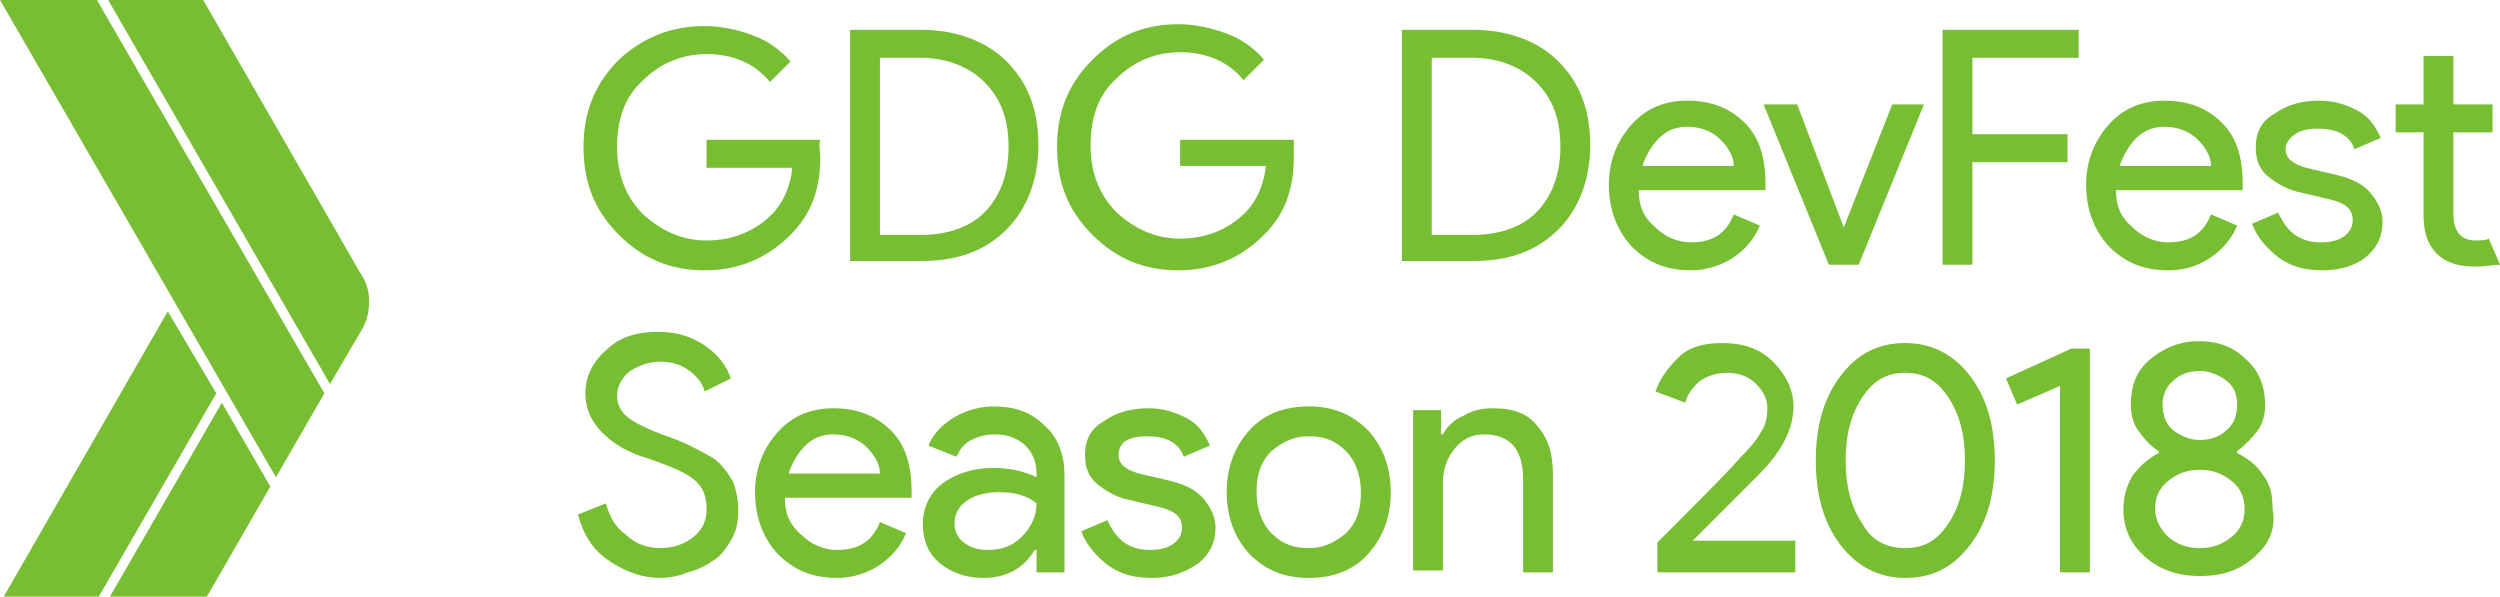
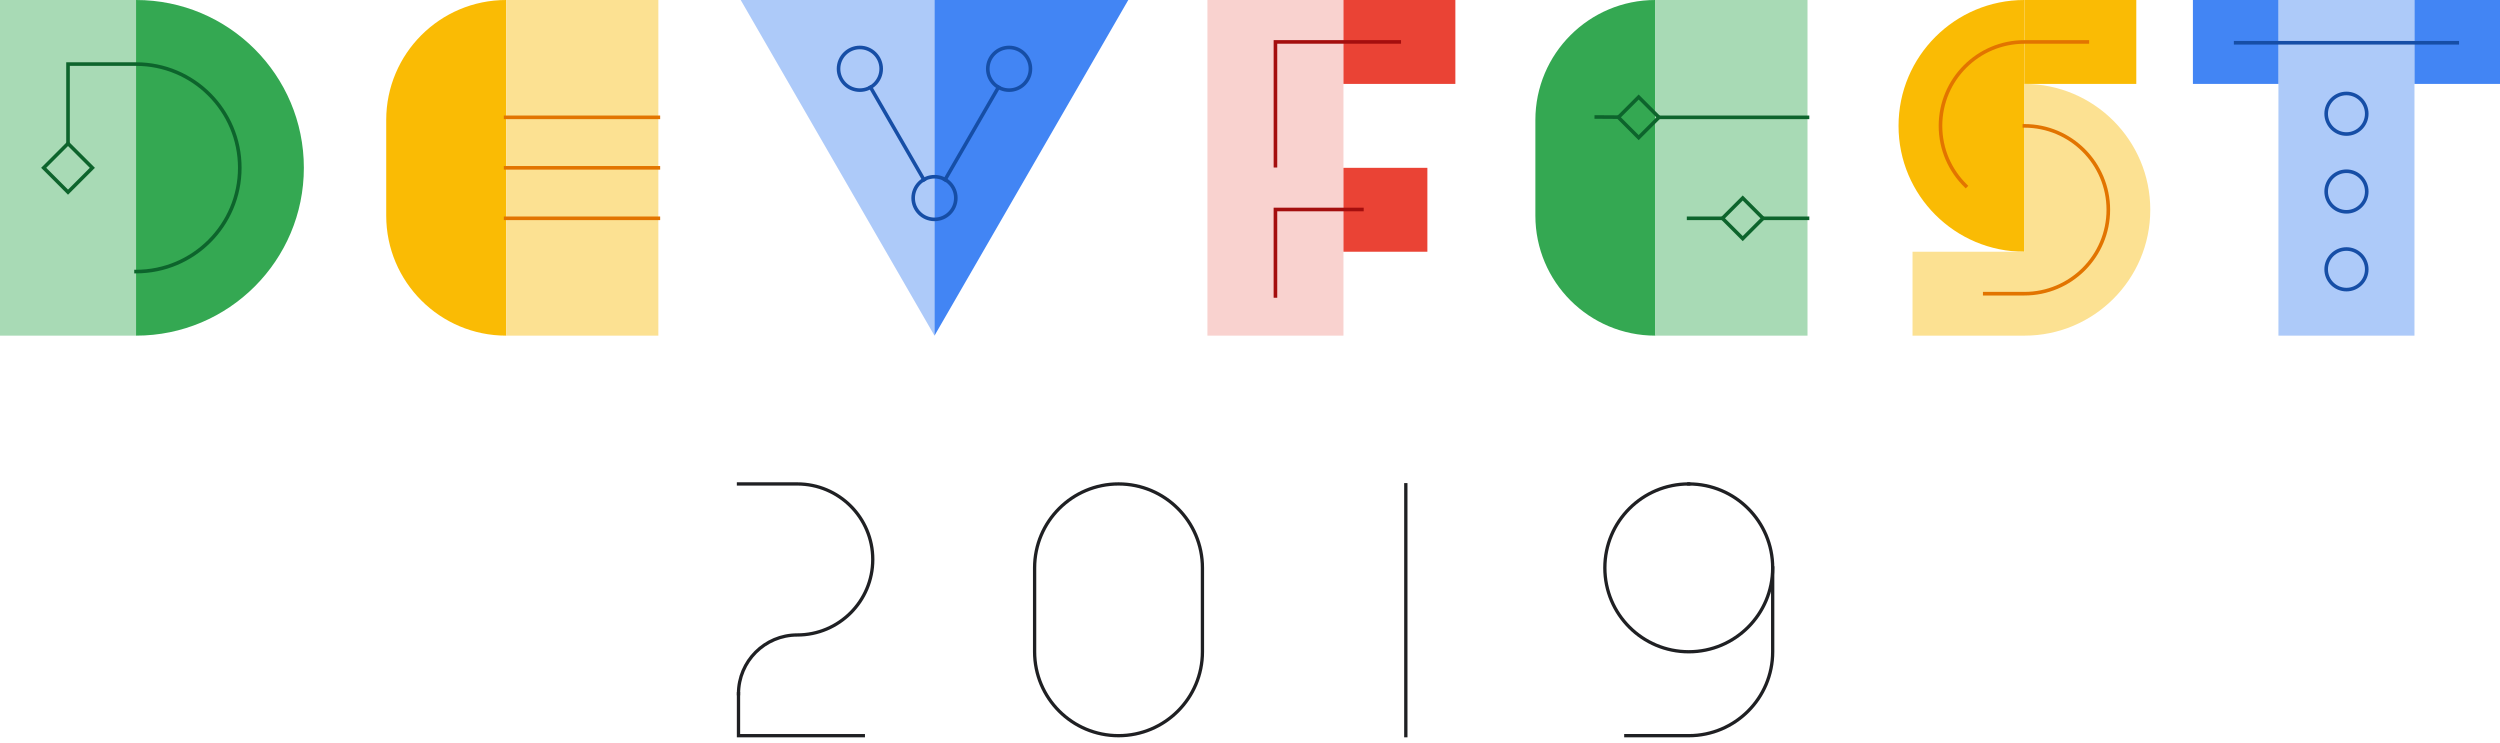
- <svg xmlns="http://www.w3.org/2000/svg" id="Layer_4" width="134.1" height="32">
-   <style>.st0{fill:#77BE33}</style>
-   <g id="XMLID_261_">
-     <path id="XMLID_259_" d="M5.2 0H0l14.8 25.6 2.6-4.5z" class="st0" />
-     <path id="XMLID_258_" d="M19.3 14.6L10.9 0H5.8l11.9 20.6 1.7-2.9c.3-.5.4-1 .4-1.6 0-.5-.2-1.1-.5-1.5z" class="st0" />
-     <path id="XMLID_257_" d="M9 16.7L.2 32h5.1l6.3-10.9z" class="st0" />
-     <path id="XMLID_256_" d="M11.9 21.6L5.9 32h5.2l3.4-5.9z" class="st0" />
-   </g>
-   <g id="XMLID_1_">
-     <path d="M44 8.4c0 1.8-.5 3.1-1.6 4.2-1.2 1.2-2.7 1.9-4.6 1.9-1.8 0-3.3-.6-4.6-1.9-1.3-1.3-1.9-2.8-1.9-4.7s.6-3.4 1.9-4.7C34.5 2 36 1.4 37.8 1.4c.9 0 1.8.2 2.6.5s1.5.8 2 1.4l-1.1 1.1c-.8-1-2-1.5-3.4-1.5-1.3 0-2.5.5-3.4 1.4-1 .9-1.4 2.1-1.4 3.6s.5 2.7 1.4 3.6c1 .9 2.1 1.4 3.4 1.4 1.4 0 2.6-.5 3.5-1.4.6-.6 1-1.5 1.1-2.5h-4.6V7.5H44c-.1.3 0 .6 0 .9zM45.6 14.2V1.6h3.8c1.9 0 3.5.6 4.6 1.7 1.2 1.2 1.7 2.7 1.7 4.5s-.6 3.4-1.7 4.5c-1.2 1.2-2.7 1.7-4.6 1.7h-3.8zm1.6-1.6h2.2c1.4 0 2.6-.4 3.4-1.2.8-.8 1.3-2 1.3-3.5s-.4-2.6-1.3-3.5c-.8-.8-2-1.3-3.4-1.3h-2.2v9.5zM69.4 8.4c0 1.8-.5 3.1-1.6 4.2-1.2 1.2-2.7 1.9-4.6 1.9-1.8 0-3.3-.6-4.6-1.9-1.3-1.3-1.9-2.8-1.9-4.7s.6-3.4 1.9-4.7c1.3-1.3 2.8-1.9 4.6-1.9.9 0 1.8.2 2.6.5s1.5.8 2 1.4l-1.1 1.1c-.8-1-2-1.5-3.4-1.5-1.3 0-2.5.5-3.4 1.4-1 .9-1.4 2.1-1.4 3.6s.5 2.7 1.4 3.6c1 .9 2.1 1.4 3.4 1.4 1.4 0 2.6-.5 3.5-1.4.6-.6 1-1.5 1.1-2.5h-4.6V7.5h6.1v.9zM75.2 14.2V1.6H79c1.9 0 3.5.6 4.6 1.7 1.2 1.2 1.7 2.7 1.7 4.5s-.6 3.4-1.7 4.5C82.4 13.5 80.9 14 79 14h-3.8zm1.6-1.6H79c1.4 0 2.6-.4 3.4-1.2.8-.8 1.3-2 1.3-3.5s-.4-2.6-1.3-3.5c-.8-.8-2-1.3-3.4-1.3h-2.2v9.5zM90.7 14.5c-1.3 0-2.3-.4-3.2-1.3-.8-.9-1.2-2-1.2-3.3 0-1.2.4-2.3 1.2-3.2.8-.9 1.8-1.3 3-1.3 1.3 0 2.3.4 3.1 1.2.8.8 1.1 1.9 1.1 3.3v.3h-6.8c0 .9.3 1.5.9 2 .5.5 1.2.8 1.9.8 1.2 0 1.9-.5 2.3-1.5l1.4.6c-.3.7-.7 1.2-1.4 1.7-.6.4-1.4.7-2.3.7zM93 8.9c0-.5-.3-1-.7-1.4-.4-.4-1-.7-1.8-.7-.6 0-1.1.2-1.5.6-.4.4-.7.9-.9 1.5H93zM98.1 14.2l-3.5-8.6h1.8l2.5 6.6 2.6-6.6h1.7l-3.5 8.6h-1.6zM105.8 14.2h-1.6V1.6h7.3v1.5h-5.7v4.1h5.1v1.5h-5.1v5.5zM116.3 14.5c-1.3 0-2.3-.4-3.2-1.3-.8-.9-1.2-2-1.2-3.3 0-1.2.4-2.3 1.2-3.2.8-.9 1.8-1.3 3-1.3 1.3 0 2.3.4 3.1 1.2.8.8 1.1 1.9 1.1 3.3v.3h-6.8c0 .9.3 1.5.9 2 .5.5 1.2.8 1.9.8 1.2 0 1.9-.5 2.3-1.5l1.4.6c-.3.7-.7 1.2-1.4 1.7-.6.4-1.3.7-2.3.7zm2.3-5.6c0-.5-.3-1-.7-1.4-.4-.4-1-.7-1.8-.7-.6 0-1.1.2-1.5.6-.4.4-.7.9-.9 1.5h4.9zM124.6 14.5c-1 0-1.7-.2-2.4-.7-.6-.5-1.1-1-1.4-1.8l1.4-.6c.5 1.1 1.2 1.6 2.3 1.6.5 0 .9-.1 1.2-.3.3-.2.5-.5.5-.9 0-.6-.4-.9-1.2-1.1l-1.7-.4c-.5-.1-1.1-.4-1.6-.8s-.7-.9-.7-1.6c0-.8.3-1.4 1-1.8.7-.5 1.5-.7 2.4-.7.8 0 1.4.2 2 .5.6.3 1 .8 1.3 1.5l-1.4.6c-.3-.8-1-1.1-2-1.1-.5 0-.9.1-1.2.3-.3.2-.5.5-.5.8 0 .5.4.8 1.1 1l1.7.4c.8.2 1.4.5 1.8 1 .4.5.6 1 .6 1.5 0 .8-.3 1.4-.9 1.9-.5.4-1.3.7-2.3.7zM132.8 14.3c-.9 0-1.6-.2-2.1-.7-.5-.5-.7-1.2-.7-2V7.1h-1.5V5.6h1.5V3h1.6v2.6h2.1v1.5h-2.1v4.4c0 .9.4 1.4 1.2 1.4.3 0 .5 0 .7-.1l.6 1.4c-.3 0-.8.1-1.3.1zM35.4 31c-.9 0-1.8-.3-2.7-.9-.9-.6-1.4-1.4-1.7-2.5l1.5-.6c.2.7.5 1.3 1.1 1.7.5.5 1.2.7 1.8.7.7 0 1.3-.2 1.8-.6.5-.4.7-.9.7-1.5 0-.7-.2-1.2-.7-1.6-.5-.4-1.3-.7-2.4-1.1-1.1-.3-1.9-.8-2.5-1.4-.6-.6-.9-1.3-.9-2.1 0-.9.4-1.7 1.1-2.3.7-.7 1.6-1 2.8-1 1.1 0 1.9.3 2.6.8.7.5 1.1 1.1 1.3 1.7l-1.4.7c-.1-.4-.4-.8-.8-1.1-.4-.3-.9-.5-1.6-.5-.6 0-1.1.2-1.6.5-.4.3-.7.8-.7 1.3s.2.9.6 1.2c.4.3 1 .6 1.8.9.6.2 1.1.4 1.5.6.4.2.8.4 1.3.7.4.3.7.7 1 1.2.2.5.3 1 .3 1.6 0 .6-.1 1.1-.4 1.6-.3.5-.6.9-1 1.1-.4.3-.9.5-1.3.6-.5.2-1 .3-1.5.3zM44.9 31c-1.3 0-2.3-.4-3.2-1.3-.8-.9-1.2-2-1.2-3.3 0-1.2.4-2.3 1.2-3.2.8-.9 1.8-1.3 3-1.3 1.3 0 2.3.4 3.1 1.2.8.8 1.1 1.9 1.1 3.3v.3h-6.8c0 .9.3 1.5.9 2 .5.5 1.2.8 1.9.8 1.2 0 1.9-.5 2.3-1.5l1.4.6c-.3.7-.7 1.2-1.4 1.7-.6.4-1.4.7-2.3.7zm2.3-5.6c0-.5-.3-1-.7-1.4-.4-.4-1-.7-1.8-.7-.6 0-1.1.2-1.5.6-.4.4-.7.9-.9 1.5h4.9zM52.7 31c-.9 0-1.7-.3-2.3-.8-.6-.5-.9-1.2-.9-2.1 0-.9.4-1.7 1.1-2.2.7-.5 1.6-.8 2.7-.8.9 0 1.7.2 2.3.5v-.2c0-.6-.2-1.1-.6-1.5-.4-.4-1-.6-1.6-.6-.5 0-.9.1-1.3.3-.4.2-.6.5-.8.9l-1.5-.6c.2-.5.6-1 1.2-1.4.6-.4 1.4-.7 2.3-.7 1.1 0 2 .3 2.7 1 .7.6 1.1 1.5 1.1 2.7v5.2h-1.5v-1.2h-.1c-.6 1-1.5 1.5-2.8 1.5zm.3-1.5c.7 0 1.3-.2 1.8-.7.5-.5.8-1.1.8-1.8-.5-.4-1.1-.6-2-.6-.8 0-1.4.2-1.8.5-.4.3-.6.7-.6 1.2 0 .4.2.8.5 1 .4.3.8.4 1.3.4zM61.8 31c-1 0-1.7-.2-2.4-.7-.6-.5-1.1-1-1.4-1.8l1.4-.6c.5 1.1 1.2 1.6 2.3 1.6.5 0 .9-.1 1.2-.3.3-.2.5-.5.5-.9 0-.6-.4-.9-1.2-1.1l-1.7-.4c-.5-.1-1.1-.4-1.6-.8s-.7-.9-.7-1.6c0-.8.3-1.4 1-1.8.7-.5 1.5-.7 2.4-.7.8 0 1.4.2 2 .5.6.3 1 .8 1.3 1.5l-1.4.6c-.3-.8-1-1.1-2-1.1-.5 0-.9.1-1.2.3-.1.1-.3.3-.3.7 0 .5.4.8 1.1 1l1.7.4c.8.2 1.4.5 1.8 1 .4.5.6 1 .6 1.5 0 .8-.3 1.4-.9 1.9-.7.5-1.5.8-2.5.8zM67 23.1c.8-.9 1.9-1.3 3.2-1.3 1.3 0 2.3.4 3.2 1.3.8.9 1.2 2 1.2 3.3 0 1.3-.4 2.4-1.2 3.3-.8.9-1.9 1.3-3.2 1.3-1.3 0-2.3-.4-3.2-1.3-.8-.9-1.2-2-1.2-3.3 0-1.3.4-2.4 1.2-3.3zm1.2 5.5c.6.6 1.2.8 2 .8s1.4-.3 2-.8c.6-.6.8-1.3.8-2.2 0-.9-.3-1.7-.8-2.2-.6-.6-1.2-.8-2-.8s-1.4.3-2 .8c-.6.6-.8 1.3-.8 2.2 0 .9.3 1.7.8 2.2zM77.3 22.1v1.2h.1c.2-.4.6-.8 1.1-1 .5-.3 1-.4 1.6-.4 1.1 0 1.9.3 2.4 1 .6.7.8 1.5.8 2.6v5.2h-1.6v-5c0-1.6-.7-2.4-2.1-2.4-.7 0-1.2.3-1.6.8-.4.5-.6 1.1-.6 1.8v4.7h-1.6V22h1.5zM96.5 30.7h-7.6v-1.6c2.3-2.3 3.8-3.8 4.4-4.5.6-.6 1-1.1 1.2-1.5.2-.3.3-.7.3-1.2s-.2-.9-.6-1.3c-.4-.4-.9-.6-1.6-.6-.6 0-1.1.2-1.5.5-.4.4-.6.7-.7 1.1l-1.6-.6c.2-.6.6-1.2 1.2-1.8.6-.6 1.4-.8 2.4-.8 1.1 0 2 .3 2.7 1 .7.7 1.1 1.5 1.1 2.4 0 1.2-.6 2.4-1.9 3.7L90.8 29h5.5v1.7zM105.7 29.2c-.9 1.2-2 1.8-3.5 1.8-1.4 0-2.6-.6-3.5-1.8-.9-1.2-1.3-2.7-1.3-4.5 0-1.8.4-3.3 1.3-4.5.9-1.2 2-1.8 3.5-1.8 1.4 0 2.6.6 3.5 1.8.9 1.2 1.3 2.7 1.3 4.5 0 1.8-.4 3.3-1.3 4.5zm-3.5.2c1 0 1.7-.4 2.3-1.3.6-.9.9-2 .9-3.4s-.3-2.5-.9-3.4c-.6-.9-1.3-1.3-2.3-1.3-1 0-1.7.4-2.3 1.3-.6.9-.9 2-.9 3.4s.3 2.5.9 3.4c.5.9 1.3 1.3 2.3 1.3zM112.1 30.7h-1.6v-10l-2.3 1-.6-1.4 3.5-1.6h1v12zM120.9 29.9c-.8.7-1.7 1-2.9 1-1.1 0-2.1-.3-2.9-1-.8-.7-1.2-1.5-1.2-2.6 0-.7.2-1.3.5-1.8.4-.5.8-.9 1.4-1.2v-.1c-.5-.3-.8-.7-1.1-1.1-.3-.4-.4-.9-.4-1.4 0-1 .3-1.8 1-2.4.7-.6 1.6-1 2.6-1 1.1 0 1.9.3 2.6 1 .7.6 1 1.5 1 2.4 0 .5-.1 1-.4 1.4-.3.4-.7.8-1.1 1.1v.1c.6.3 1.1.7 1.4 1.2.4.5.5 1.1.5 1.8.2 1.1-.2 1.9-1 2.6zm-4.6-1.1c.5.4 1 .6 1.7.6s1.2-.2 1.7-.6c.5-.4.7-.9.7-1.5s-.2-1.1-.7-1.5c-.5-.4-1-.6-1.7-.6s-1.2.2-1.7.6c-.5.4-.7.9-.7 1.5s.3 1.1.7 1.5zm.3-5.7c.4.3.9.5 1.4.5.6 0 1.1-.2 1.4-.5.4-.3.6-.8.6-1.4 0-.6-.2-1-.6-1.3-.4-.3-.9-.5-1.4-.5-.6 0-1.1.2-1.4.5-.4.3-.6.8-.6 1.3 0 .6.2 1.1.6 1.4z" class="st0" />
+ <svg xmlns="http://www.w3.org/2000/svg" style="isolation:isolate" viewBox="364.865 249.317 487.02 144.606" width="487.02pt" height="144.606pt">
+   <g>
+     <path d=" M 600.079 314.704 L 626.581 314.704 L 626.581 249.317 L 600.079 249.317 L 600.079 314.704 Z " fill="rgb(249,210,207)" />
+     <path d=" M 808.722 314.704 L 835.224 314.704 L 835.224 249.317 L 808.722 249.317 L 808.722 314.704 Z " fill="rgb(173,202,249)" />
+     <path d=" M 364.865 314.704 L 391.367 314.704 L 391.367 249.317 L 364.865 249.317 L 364.865 314.704 Z " fill="rgb(168,218,181)" />
+     <path d=" M 463.485 314.704 L 463.485 314.704 L 463.485 249.317 C 450.571 249.317 440.103 259.785 440.103 272.699 L 440.103 291.322 C 440.103 304.236 450.571 314.704 463.485 314.704 Z " fill="rgb(250,187,4)" />
+     <path d=" M 463.485 314.704 L 493.117 314.704 L 493.117 249.317 L 463.485 249.317 L 463.485 314.704 Z " fill="rgb(252,225,146)" />
+     <path d=" M 509.159 249.317 L 546.91 314.704 L 546.91 249.317 L 509.159 249.317 Z " fill="rgb(173,202,249)" />
+     <path d=" M 584.662 249.317 L 546.911 249.317 L 546.911 314.704 L 584.662 249.317 Z " fill="rgb(66,133,244)" />
+     <path d=" M 391.367 249.317 C 409.423 249.317 424.06 263.954 424.06 282.01 C 424.06 300.067 409.423 314.704 391.367 314.704 L 391.367 249.317 Z " fill="rgb(52,168,82)" />
+     <path d=" M 391.367 302.22 C 402.528 302.22 411.576 293.172 411.576 282.01 C 411.576 270.849 402.528 261.801 391.367 261.801 L 378.116 261.801 L 378.116 277.269" fill="none" vector-effect="non-scaling-stroke" stroke-width="0.938" stroke="rgb(13,100,44)" stroke-linejoin="miter" stroke-linecap="square" stroke-miterlimit="3" />
+     <path d=" M 759.236 298.358 C 745.694 298.358 734.715 287.38 734.715 273.837 C 734.715 260.295 745.694 249.317 759.236 249.317 L 759.236 298.358 Z " fill="rgb(250,187,4)" />
+     <path d=" M 648.382 265.664 L 626.582 265.664 L 626.582 249.317 L 648.382 249.317 L 648.382 265.664 Z " fill="rgb(234,67,53)" />
+     <path d=" M 808.722 265.664 L 792.061 265.664 L 792.061 249.317 L 808.722 249.317 L 808.722 265.664 Z " fill="rgb(66,133,244)" />
+     <path d=" M 851.885 265.664 L 835.224 265.664 L 835.224 249.317 L 851.885 249.317 L 851.885 265.664 Z " fill="rgb(66,133,244)" />
+     <path d=" M 642.929 298.358 L 626.582 298.358 L 626.582 282.011 L 642.929 282.011 L 642.929 298.358 Z " fill="rgb(234,67,53)" />
+     <path d=" M 781.031 265.664 L 759.236 265.664 L 759.236 249.317 L 781.031 249.317 L 781.031 265.664 Z " fill="rgb(250,187,4)" />
+     <path d=" M 759.236 265.664 L 759.236 298.358 L 737.44 298.358 L 737.44 314.705 L 759.236 314.705 C 772.778 314.705 783.756 303.727 783.756 290.185 C 783.756 276.642 772.778 265.664 759.236 265.664 Z " fill="rgb(252,225,146)" />
+     <path d=" M 747.803 285.521 C 744.771 282.554 742.888 278.415 742.888 273.837 C 742.888 264.809 750.207 257.49 759.236 257.49 L 771.495 257.49" fill="none" vector-effect="non-scaling-stroke" stroke-width="0.938" stroke="rgb(226,116,0)" stroke-linejoin="miter" stroke-linecap="square" stroke-miterlimit="3" />
+     <line x1="800.392" y1="257.647" x2="843.555" y2="257.647" vector-effect="non-scaling-stroke" stroke-width="0.938" stroke="rgb(22,78,166)" stroke-linejoin="miter" stroke-linecap="square" stroke-miterlimit="3" />
+     <path d=" M 687.35 314.704 L 687.35 314.704 L 687.35 249.317 C 674.436 249.317 663.968 259.785 663.968 272.699 L 663.968 291.322 C 663.968 304.236 674.436 314.704 687.35 314.704 Z " fill="rgb(52,168,82)" />
+     <path d=" M 687.35 314.704 L 716.982 314.704 L 716.982 249.317 L 687.35 249.317 L 687.35 314.704 Z " fill="rgb(168,218,181)" />
+     <line x1="680.058" y1="272.135" x2="675.837" y2="272.107" vector-effect="non-scaling-stroke" stroke-width="0.938" stroke="rgb(13,100,44)" stroke-linejoin="miter" stroke-linecap="square" stroke-miterlimit="3" />
+     <line x1="716.983" y1="272.176" x2="687.957" y2="272.176" vector-effect="non-scaling-stroke" stroke-width="0.938" stroke="rgb(13,100,44)" stroke-linejoin="miter" stroke-linecap="square" stroke-miterlimit="3" />
+     <line x1="716.983" y1="291.845" x2="708.316" y2="291.845" vector-effect="non-scaling-stroke" stroke-width="0.938" stroke="rgb(13,100,44)" stroke-linejoin="miter" stroke-linecap="square" stroke-miterlimit="3" />
+     <line x1="700.41" y1="291.845" x2="693.821" y2="291.845" vector-effect="non-scaling-stroke" stroke-width="0.938" stroke="rgb(13,100,44)" stroke-linejoin="miter" stroke-linecap="square" stroke-miterlimit="3" />
+     <path d=" M 551.066 287.899 C 551.066 285.604 549.206 283.743 546.911 283.743 C 544.616 283.743 542.755 285.604 542.755 287.899 C 542.755 290.194 544.616 292.054 546.911 292.054 C 549.206 292.054 551.066 290.194 551.066 287.899 Z " fill="none" vector-effect="non-scaling-stroke" stroke-width="0.938" stroke="rgb(22,78,166)" stroke-linejoin="miter" stroke-linecap="square" stroke-miterlimit="3" />
+     <path d=" M 557.293 262.72 C 557.293 260.425 559.153 258.564 561.448 258.564 C 563.743 258.564 565.604 260.425 565.604 262.72 C 565.604 265.015 563.743 266.875 561.448 266.875 C 559.153 266.875 557.293 265.015 557.293 262.72 Z " fill="none" vector-effect="non-scaling-stroke" stroke-width="0.938" stroke="rgb(22,78,166)" stroke-linejoin="miter" stroke-linecap="square" stroke-miterlimit="3" />
+     <line x1="559.37" y1="266.319" x2="548.965" y2="284.34" vector-effect="non-scaling-stroke" stroke-width="0.938" stroke="rgb(22,78,166)" stroke-linejoin="miter" stroke-linecap="square" stroke-miterlimit="3" />
+     <path d=" M 536.529 262.72 C 536.529 260.425 534.669 258.564 532.374 258.564 C 530.079 258.564 528.218 260.425 528.218 262.72 C 528.218 265.015 530.079 266.875 532.374 266.875 C 534.669 266.875 536.529 265.015 536.529 262.72 Z " fill="none" vector-effect="non-scaling-stroke" stroke-width="0.938" stroke="rgb(22,78,166)" stroke-linejoin="miter" stroke-linecap="square" stroke-miterlimit="3" />
+     <line x1="534.451" y1="266.319" x2="544.856" y2="284.34" vector-effect="non-scaling-stroke" stroke-width="0.938" stroke="rgb(22,78,166)" stroke-linejoin="miter" stroke-linecap="square" stroke-miterlimit="3" />
+     <path d=" M 378.116 286.752 L 373.375 282.01 L 378.116 277.269 L 382.858 282.01 L 378.116 286.752 Z " fill="none" vector-effect="non-scaling-stroke" stroke-width="0.938" stroke="rgb(13,100,44)" stroke-linejoin="miter" stroke-linecap="square" stroke-miterlimit="3" />
+     <path d=" M 708.316 291.845 L 704.363 287.892 L 700.41 291.845 L 704.363 295.798 L 708.316 291.845 Z " fill="none" vector-effect="non-scaling-stroke" stroke-width="0.938" stroke="rgb(13,100,44)" stroke-linejoin="miter" stroke-linecap="square" stroke-miterlimit="3" />
+     <path d=" M 688.041 272.176 L 684.088 268.223 L 680.136 272.176 L 684.088 276.129 L 688.041 272.176 Z " fill="none" vector-effect="non-scaling-stroke" stroke-width="0.938" stroke="rgb(13,100,44)" stroke-linejoin="miter" stroke-linecap="square" stroke-miterlimit="3" />
+     <path d=" M 818.021 271.476 C 818.021 269.293 819.791 267.523 821.974 267.523 C 824.156 267.523 825.926 269.293 825.926 271.476 C 825.926 273.659 824.156 275.429 821.974 275.429 C 819.791 275.429 818.021 273.659 818.021 271.476 Z " fill="none" vector-effect="non-scaling-stroke" stroke-width="0.938" stroke="rgb(22,78,166)" stroke-linejoin="miter" stroke-linecap="square" stroke-miterlimit="3" />
+     <path d=" M 818.021 286.628 C 818.021 284.445 819.791 282.675 821.974 282.675 C 824.156 282.675 825.926 284.445 825.926 286.628 C 825.926 288.811 824.156 290.581 821.974 290.581 C 819.791 290.581 818.021 288.811 818.021 286.628 Z " fill="none" vector-effect="non-scaling-stroke" stroke-width="0.938" stroke="rgb(22,78,166)" stroke-linejoin="miter" stroke-linecap="square" stroke-miterlimit="3" />
+     <path d=" M 818.021 301.781 C 818.021 299.598 819.791 297.828 821.974 297.828 C 824.156 297.828 825.926 299.598 825.926 301.781 C 825.926 303.964 824.156 305.734 821.974 305.734 C 819.791 305.734 818.021 303.964 818.021 301.781 Z " fill="none" vector-effect="non-scaling-stroke" stroke-width="0.938" stroke="rgb(22,78,166)" stroke-linejoin="miter" stroke-linecap="square" stroke-miterlimit="3" />
+     <path d=" M 751.507 306.531 L 759.236 306.531 C 768.263 306.531 775.583 299.212 775.583 290.184 C 775.583 281.156 768.263 273.837 759.236 273.837" fill="none" vector-effect="non-scaling-stroke" stroke-width="0.938" stroke="rgb(226,116,0)" stroke-linejoin="miter" stroke-linecap="square" stroke-miterlimit="3" />
+     <path d=" M 630.172 290.127 L 613.33 290.127 L 613.33 306.969" fill="none" vector-effect="non-scaling-stroke" stroke-width="0.938" stroke="rgb(164,14,14)" stroke-linejoin="miter" stroke-linecap="square" stroke-miterlimit="3" />
+     <path d=" M 637.447 257.484 L 613.331 257.484 L 613.331 281.6" fill="none" vector-effect="non-scaling-stroke" stroke-width="0.934" stroke="rgb(164,14,14)" stroke-linejoin="miter" stroke-linecap="square" stroke-miterlimit="3" />
+     <line x1="493.117" y1="272.176" x2="463.367" y2="272.176" vector-effect="non-scaling-stroke" stroke-width="0.938" stroke="rgb(226,116,0)" stroke-linejoin="miter" stroke-linecap="square" stroke-miterlimit="3" />
+     <line x1="493.117" y1="282.01" x2="463.367" y2="282.01" vector-effect="non-scaling-stroke" stroke-width="0.938" stroke="rgb(226,116,0)" stroke-linejoin="miter" stroke-linecap="square" stroke-miterlimit="3" />
+     <line x1="493.117" y1="291.845" x2="463.367" y2="291.845" vector-effect="non-scaling-stroke" stroke-width="0.938" stroke="rgb(226,116,0)" stroke-linejoin="miter" stroke-linecap="square" stroke-miterlimit="3" />
+     <path d=" M 693.85 343.592 C 702.878 343.592 710.197 350.911 710.197 359.939 L 710.197 376.286 C 710.197 385.314 702.878 392.633 693.85 392.633 L 681.59 392.633" fill="none" vector-effect="non-scaling-stroke" stroke-width="0.86" stroke="rgb(31,32,35)" stroke-linejoin="miter" stroke-linecap="square" stroke-miterlimit="3" />
+     <path d=" M 582.762 343.592 C 591.79 343.592 599.109 350.911 599.109 359.939 L 599.109 376.286 C 599.109 385.314 591.79 392.633 582.762 392.633 C 573.734 392.633 566.415 385.314 566.415 376.286 L 566.415 359.939 C 566.415 350.911 573.734 343.592 582.762 343.592 Z " fill="none" vector-effect="non-scaling-stroke" stroke-width="0.86" stroke="rgb(31,32,35)" stroke-linejoin="miter" stroke-linecap="square" stroke-miterlimit="3" />
+     <line x1="638.73" y1="343.749" x2="638.73" y2="392.632" vector-effect="non-scaling-stroke" stroke-width="0.86" stroke="rgb(31,32,35)" stroke-linejoin="miter" stroke-linecap="square" stroke-miterlimit="3" />
+     <path d=" M 533.045 392.633 L 508.729 392.633 L 508.729 384.459" fill="none" vector-effect="non-scaling-stroke" stroke-width="0.86" stroke="rgb(31,32,35)" stroke-linejoin="miter" stroke-linecap="square" stroke-miterlimit="3" />
+     <path d=" M 508.729 384.459 C 508.729 378.138 513.854 373.014 520.175 373.014 C 528.299 373.014 534.886 366.427 534.886 358.303 C 534.886 350.178 528.299 343.592 520.175 343.592 L 508.729 343.592" fill="none" vector-effect="non-scaling-stroke" stroke-width="0.86" stroke="rgb(31,32,35)" stroke-linejoin="miter" stroke-linecap="square" stroke-miterlimit="3" />
+     <path d=" M 693.85 343.592 C 684.822 343.592 677.503 350.911 677.503 359.939 C 677.503 368.967 684.822 376.286 693.85 376.286 C 702.878 376.286 710.197 368.967 710.197 359.939" fill="none" vector-effect="non-scaling-stroke" stroke-width="0.86" stroke="rgb(31,32,35)" stroke-linejoin="miter" stroke-linecap="square" stroke-miterlimit="3" />
  </g>
</svg>
